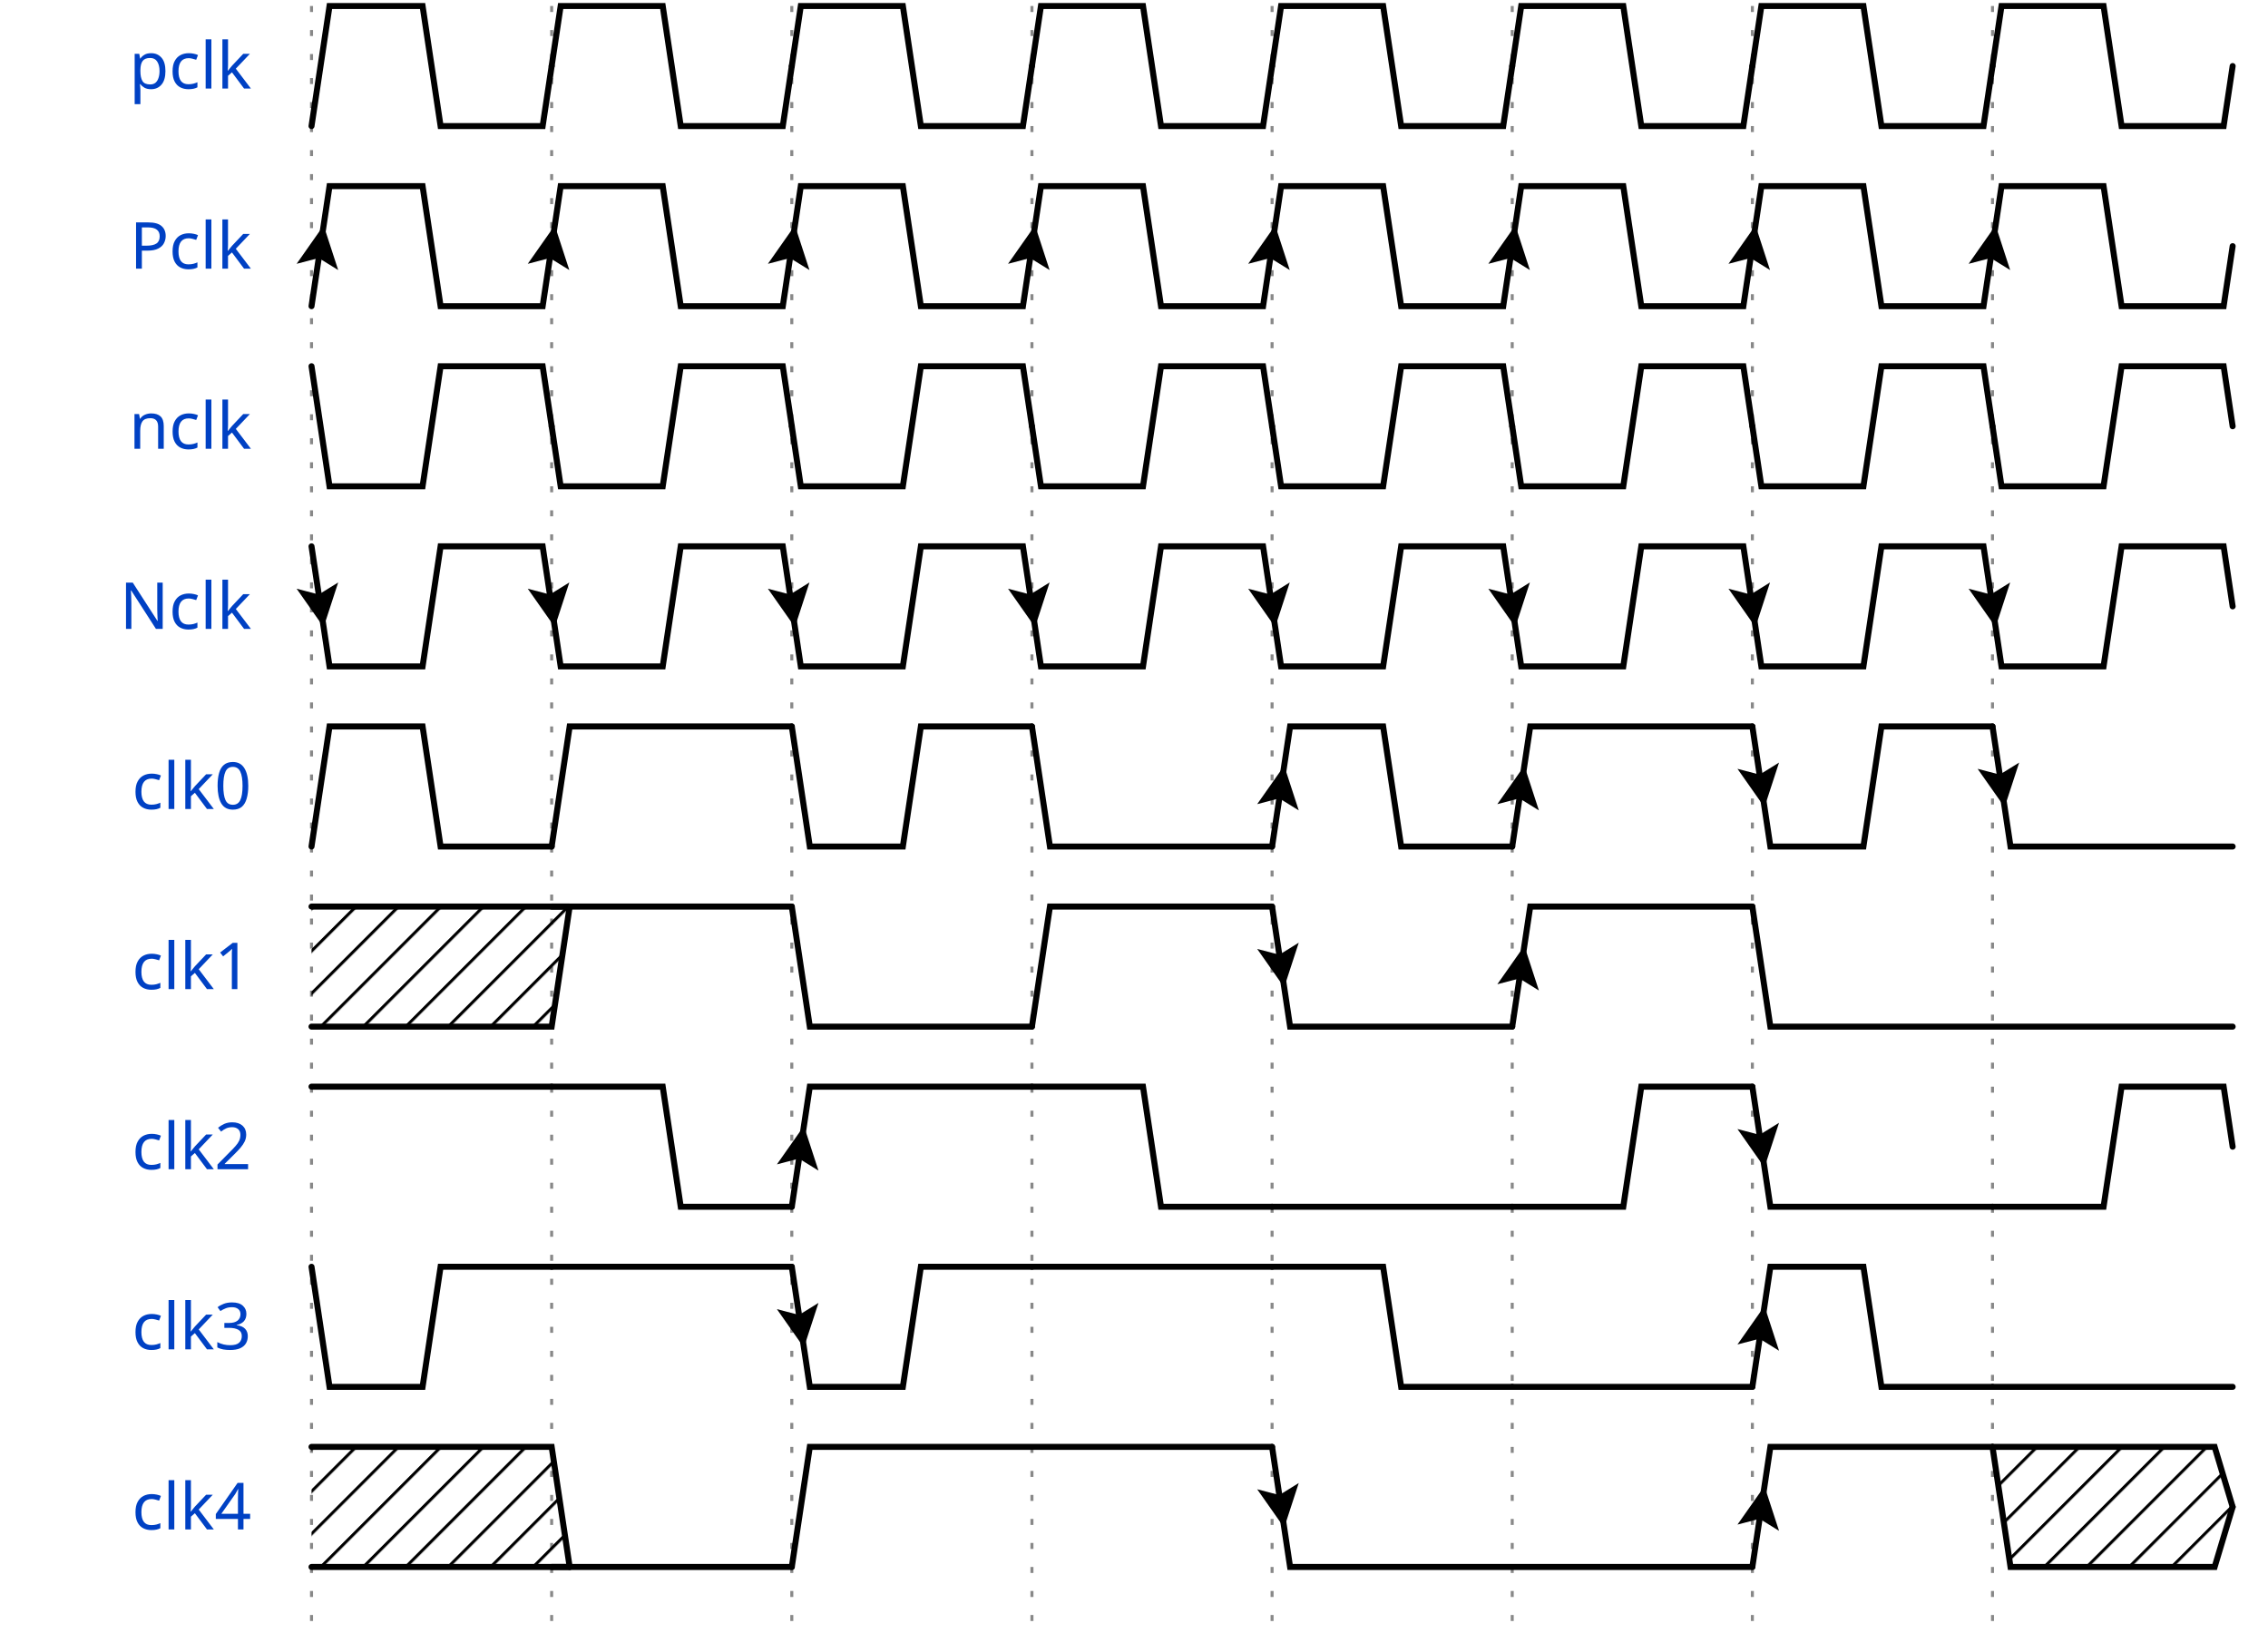
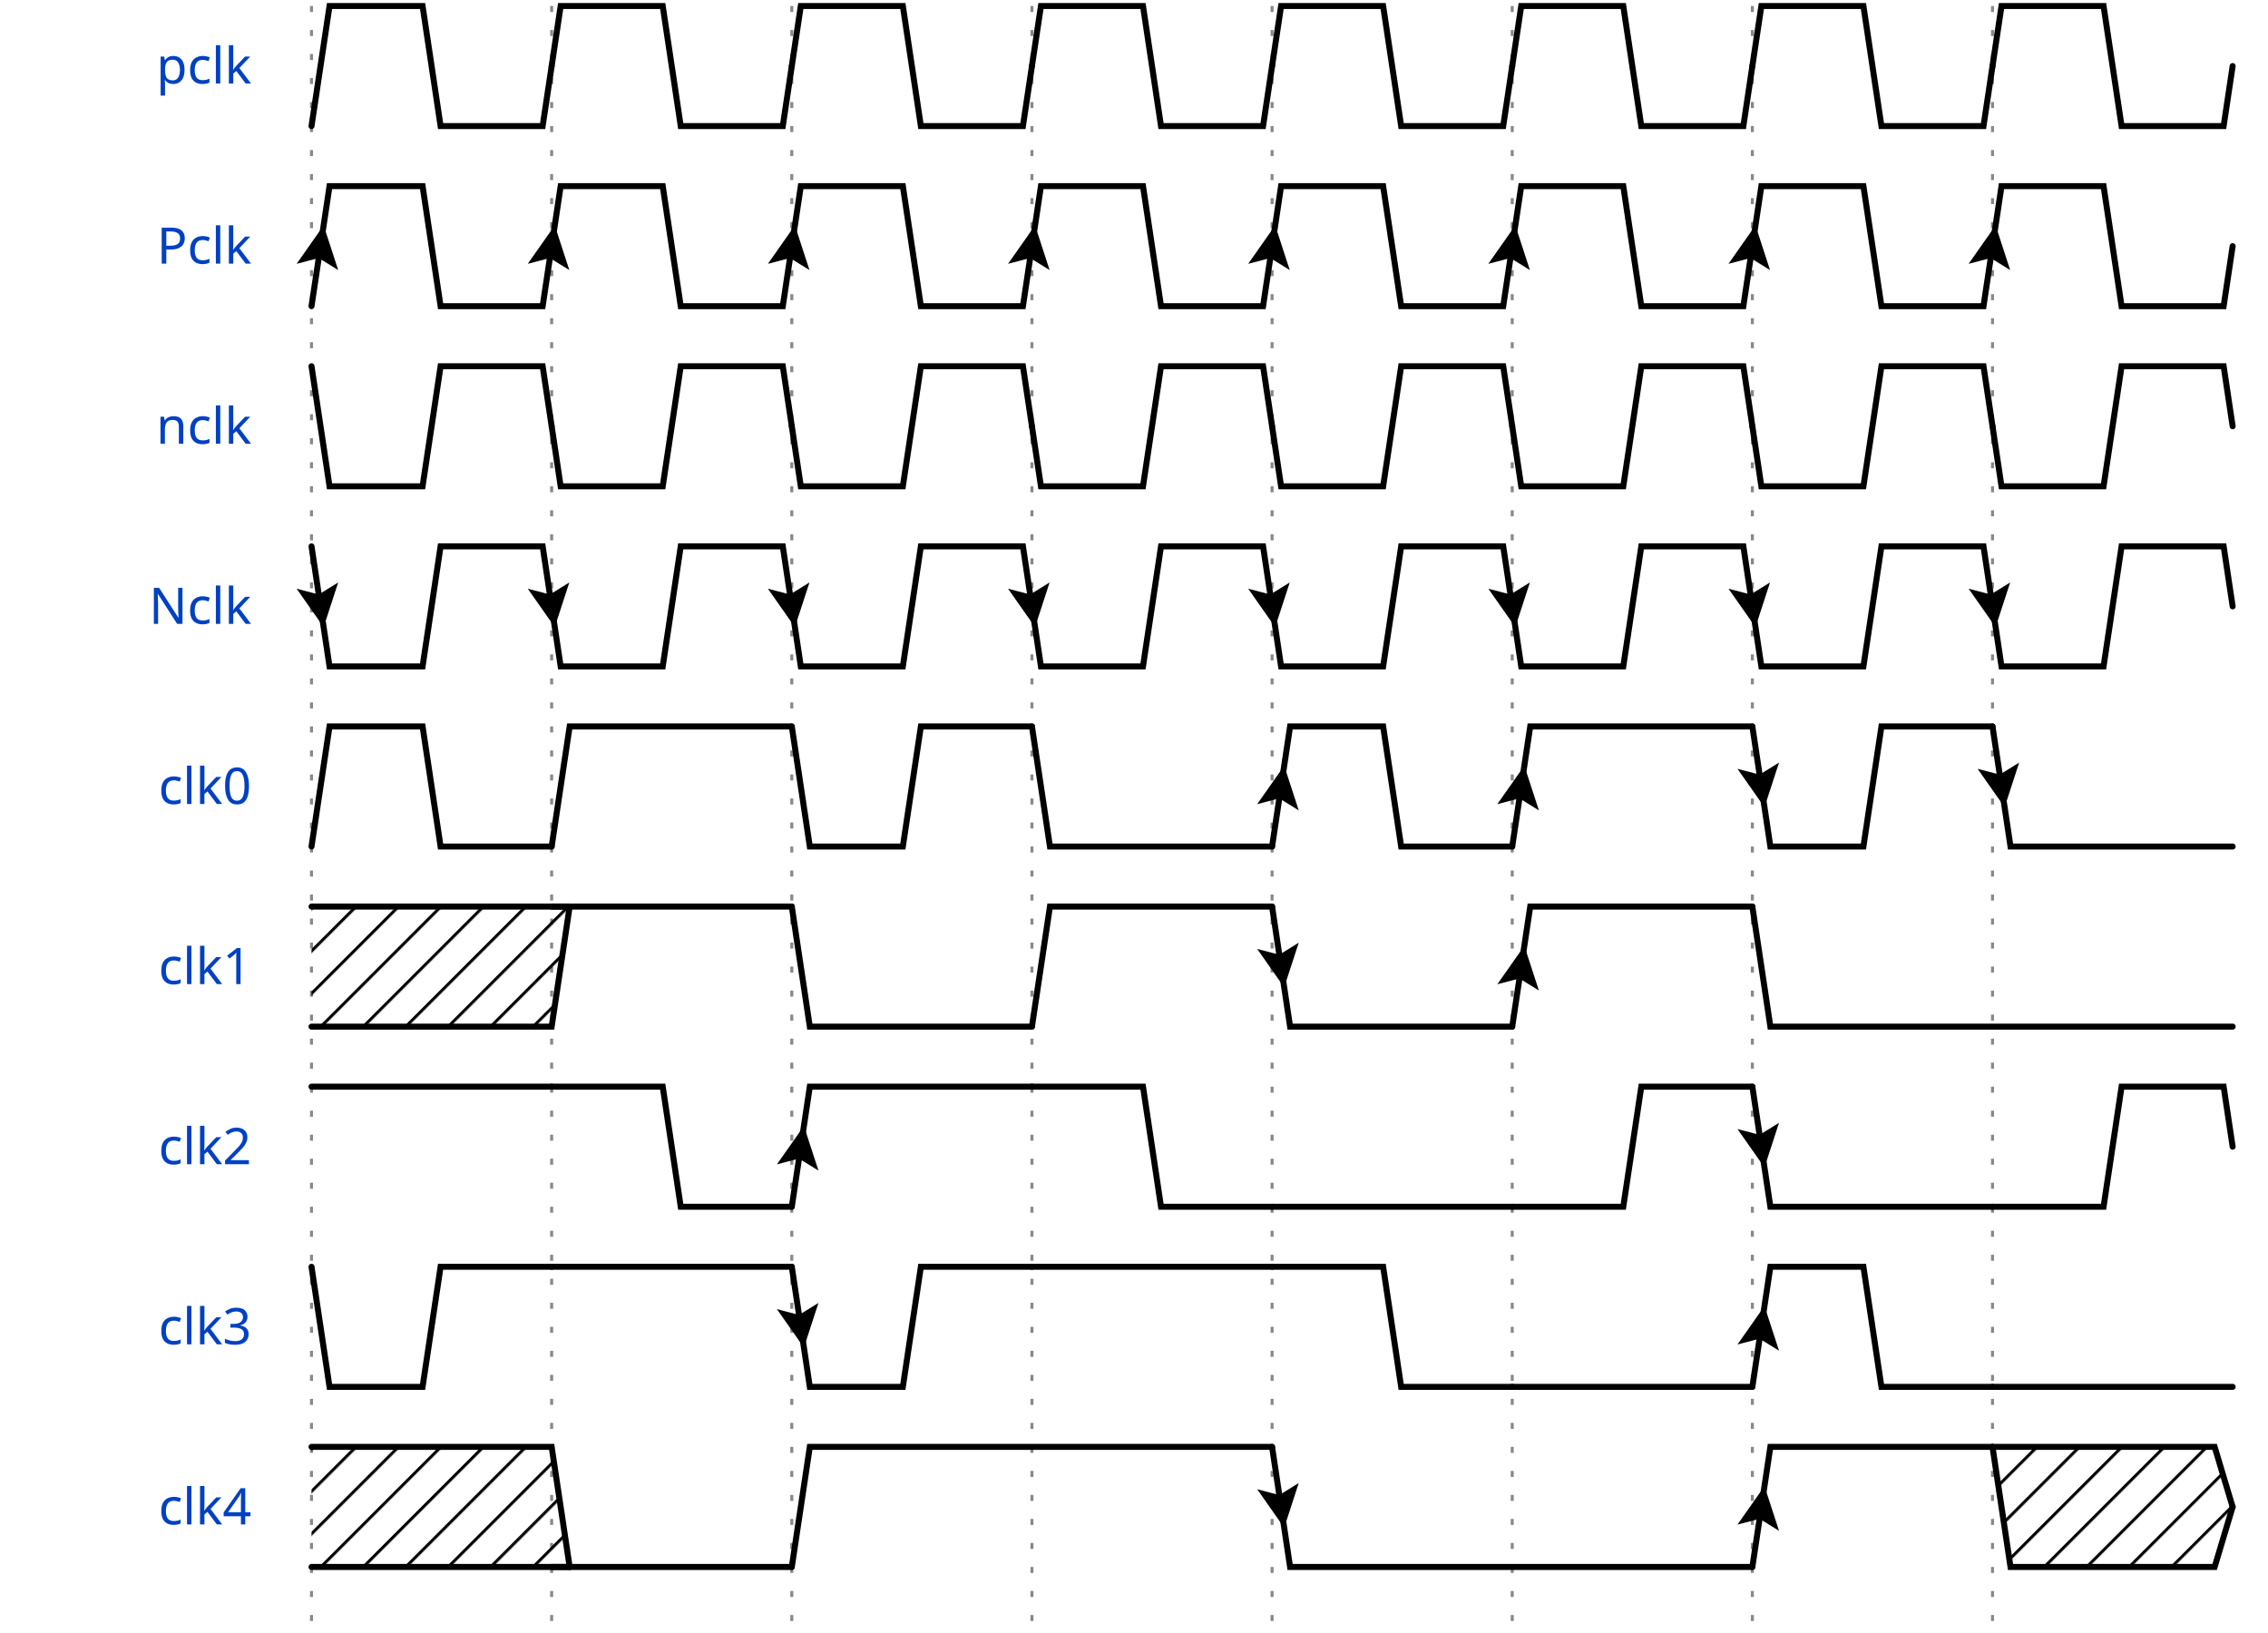
<svg xmlns="http://www.w3.org/2000/svg" width="375" height="270.0" viewBox="-1 -1 376 272.0">
  <style>
- .title {fill: rgba(0, 65, 196, 255);font-weight: 500;font-size: 0.900em;font-family: fira mono;text-align: right;text-anchor: end;dominant-baseline: middle;alignment-baseline: central;}
+ .title {fill: rgba(0, 65, 196, 255);font-weight: 500;font-size: 0.700em;font-family: fira mono;text-align: right;text-anchor: end;dominant-baseline: middle;alignment-baseline: central;}
.text {fill: rgba(0, 0, 0, 255);font-size: 0.900em;font-style: normal;font-variant: normal;font-weight: 500;font-stretch: normal;text-align: center;font-family: fira mono;}
.attr {fill: rgba(0, 0, 0, 255);font-size: 9.000px;font-style: normal;font-variant: normal;font-weight: 200;font-stretch: normal;text-align: center;font-family: fira mono;text-anchor: middle;dominant-baseline: middle;alignment-baseline: central;}
.path {fill: none;stroke: rgba(0, 0, 0, 255);stroke-width: 1;stroke-linecap: round;stroke-linejoin: miter;stroke-miterlimit: 4;stroke-dasharray: none;}
.stripe {fill: none;stroke: rgba(0, 0, 0, 255);stroke-width: 0.5;stroke-linecap: round;stroke-linejoin: miter;stroke-miterlimit: 4;stroke-dasharray: none;}
.data {fill: rgba(0, 0, 0, 255);font-size: 0.500em;font-style: normal;font-variant: normal;font-weight: 500;font-stretch: normal;text-align: center;font-family: fira mono;text-anchor: middle;dominant-baseline: middle;alignment-baseline: central;}
.arrow {fill: rgba(0, 0, 0, 255);stroke: none;}
.hide {fill: rgba(255, 255, 255, 255);stroke: rgba(255, 255, 255, 255);stroke-width: 2;}
.hash {fill: url(#diagonalHatch);}
.s2-polygon {fill: rgba(0, 0, 0, 0);stroke: none;}
.s3-polygon {fill: rgba(255, 255, 176, 255);stroke: none;}
.s4-polygon {fill: rgba(255, 224, 185, 255);stroke: none;}
.s5-polygon {fill: rgba(185, 224, 255, 255);stroke: none;}
.tick {stroke: rgba(136, 136, 136, 255);stroke-width: 0.5;stroke-dasharray: 1, 3;}
.edge {fill: none;stroke: rgba(0, 0, 255, 255);stroke-width: 1;}
.edge-arrow {fill: rgba(0, 0, 255, 255);stroke: none;overflow: visible;}
.edge-text {font-family: fira mono;font-size: 0.625em;fill: rgba(0, 0, 0, 255);filter: #solid;transform: translate(0, 2.5px);text-anchor: middle;}
.edge-background {fill: rgba(255, 255, 255, 255);stroke: rgba(255, 255, 255, 255);stroke-width: 2;}
.border {stroke-width: 1.25;stroke: rgba(0, 0, 0, 255);}
.h1 {fill: rgba(0, 0, 0, 255);font-size: 18.310px;font-weight: bold;font-family: fira mono;text-align: left;dominant-baseline: middle;}
.h2 {fill: rgba(0, 0, 0, 255);font-size: 14.650px;font-weight: bold;font-family: fira mono;text-align: left;dominant-baseline: middle;}
.h3 {fill: rgba(0, 0, 0, 255);font-size: 11.720px;font-weight: bold;font-family: fira mono;text-align: left;dominant-baseline: middle;}
.h4 {fill: rgba(0, 0, 0, 255);font-size: 9.380px;font-weight: bold;font-family: fira mono;text-align: left;dominant-baseline: middle;}
.h5 {fill: rgba(0, 0, 0, 255);font-size: 7.500px;font-weight: bold;font-family: fira mono;text-align: left;dominant-baseline: middle;}
.h6 {fill: rgba(0, 0, 0, 255);font-size: 6.000px;font-weight: bold;font-family: fira mono;text-align: left;dominant-baseline: middle;}</style>
  <defs>
    <pattern id="diagonalHatch" width="5" height="5" patternTransform="rotate(45 0 0)" patternUnits="userSpaceOnUse">
      <line x1="0" y1="0" x2="0" y2="5" style="stroke:black; stroke-width:1" />
    </pattern>
    <marker id="arrow" viewBox="0 0 10 10" refX="10" refY="5" markerWidth="7" markerHeight="7" markerUnits="userSpaceOnUse" orient="auto-start-reverse" style="fill:#00F;">
      <path d="M 0 0 L 10 5 L 0 10 z" />
    </marker>
    <filter x="0" y="0" width="1" height="1" id="solid">
      <feFlood flood-color="white" />
      <feComposite in="SourceGraphic" />
    </filter>
  </defs>
  <g id="a">
    <g id="ticks_4" transform="translate(50, 0)">
      <path d="M0,0 L0,270.0" class="tick" style="fill: none;" />
      <path d="M40,0 L40,270.0" class="tick" style="fill: none;" />
      <path d="M80,0 L80,270.0" class="tick" style="fill: none;" />
      <path d="M120,0 L120,270.0" class="tick" style="fill: none;" />
      <path d="M160,0 L160,270.0" class="tick" style="fill: none;" />
      <path d="M200,0 L200,270.0" class="tick" style="fill: none;" />
      <path d="M240,0 L240,270.0" class="tick" style="fill: none;" />
      <path d="M280,0 L280,270.0" class="tick" style="fill: none;" />
    </g>
    <g id="pclk" transform="translate(50, 0)">
-       <text x="-10" y="10.0" class="title" style="stroke: none;">pclk</text>
+       <text x="-10" y="10" class="title" style="stroke: none;">pclk</text>
      <g data-symbol="BRICKS.pclk" transform="translate(0, 0)" class="s2">
        <path d="M0,20 L3.0,0 L18.5,0 L21.5,20 L38.5,20 L40,10.0" class="path" style="fill: none;" />
      </g>
      <g data-symbol="BRICKS.pclk" transform="translate(40, 0)" class="s2">
        <path d="M0,10.0 L1.5,0 L18.5,0 L21.5,20 L38.5,20 L40,10.0" class="path" style="fill: none;" />
      </g>
      <g data-symbol="BRICKS.pclk" transform="translate(80, 0)" class="s2">
        <path d="M0,10.0 L1.5,0 L18.5,0 L21.5,20 L38.5,20 L40,10.0" class="path" style="fill: none;" />
      </g>
      <g data-symbol="BRICKS.pclk" transform="translate(120, 0)" class="s2">
        <path d="M0,10.0 L1.5,0 L18.5,0 L21.5,20 L38.5,20 L40,10.0" class="path" style="fill: none;" />
      </g>
      <g data-symbol="BRICKS.pclk" transform="translate(160, 0)" class="s2">
        <path d="M0,10.0 L1.5,0 L18.5,0 L21.5,20 L38.5,20 L40,10.0" class="path" style="fill: none;" />
      </g>
      <g data-symbol="BRICKS.pclk" transform="translate(200, 0)" class="s2">
        <path d="M0,10.0 L1.5,0 L18.5,0 L21.5,20 L38.5,20 L40,10.0" class="path" style="fill: none;" />
      </g>
      <g data-symbol="BRICKS.pclk" transform="translate(240, 0)" class="s2">
        <path d="M0,10.0 L1.5,0 L18.5,0 L21.5,20 L38.5,20 L40,10.0" class="path" style="fill: none;" />
      </g>
      <g data-symbol="BRICKS.pclk" transform="translate(280, 0)" class="s2">
        <path d="M0,10.0 L1.5,0 L18.5,0 L21.5,20 L38.5,20 L40,10.0" class="path" style="fill: none;" />
      </g>
    </g>
    <g id="Pclk" transform="translate(50, 30.0)">
-       <text x="-10" y="10.0" class="title" style="stroke: none;">Pclk</text>
+       <text x="-10" y="10" class="title" style="stroke: none;">Pclk</text>
      <g data-symbol="BRICKS.Pclk" transform="translate(0, 0)" class="s2">
        <path d="M0,20 L3.0,0 L18.5,0 L21.5,20 L38.5,20 L40,10.0" class="path" style="fill: none;" />
        <path d="M-3.5 -3.5 L0 3.5 L3.5 -3.5 L0 -2 L-3.5 -3.5" transform="translate(1.5, 10.0) rotate(-171.4692, 0, 0)" class="arrow" style="" />
      </g>
      <g data-symbol="BRICKS.Pclk" transform="translate(40, 0)" class="s2">
        <path d="M0,10.0 L1.5,0 L18.5,0 L21.5,20 L38.5,20 L40,10.0" class="path" style="fill: none;" />
        <path d="M-3.5 -3.5 L0 3.5 L3.5 -3.5 L0 -2 L-3.5 -3.5" transform="translate(0.0, 10.0) rotate(-171.4692, 0, 0)" class="arrow" style="" />
      </g>
      <g data-symbol="BRICKS.Pclk" transform="translate(80, 0)" class="s2">
        <path d="M0,10.0 L1.5,0 L18.5,0 L21.5,20 L38.5,20 L40,10.0" class="path" style="fill: none;" />
        <path d="M-3.5 -3.5 L0 3.5 L3.5 -3.5 L0 -2 L-3.5 -3.5" transform="translate(0.0, 10.0) rotate(-171.4692, 0, 0)" class="arrow" style="" />
      </g>
      <g data-symbol="BRICKS.Pclk" transform="translate(120, 0)" class="s2">
        <path d="M0,10.0 L1.5,0 L18.5,0 L21.5,20 L38.5,20 L40,10.0" class="path" style="fill: none;" />
        <path d="M-3.5 -3.5 L0 3.5 L3.5 -3.5 L0 -2 L-3.5 -3.5" transform="translate(0.0, 10.0) rotate(-171.4692, 0, 0)" class="arrow" style="" />
      </g>
      <g data-symbol="BRICKS.Pclk" transform="translate(160, 0)" class="s2">
        <path d="M0,10.0 L1.5,0 L18.5,0 L21.5,20 L38.5,20 L40,10.0" class="path" style="fill: none;" />
        <path d="M-3.5 -3.5 L0 3.5 L3.5 -3.5 L0 -2 L-3.5 -3.5" transform="translate(0.0, 10.0) rotate(-171.4692, 0, 0)" class="arrow" style="" />
      </g>
      <g data-symbol="BRICKS.Pclk" transform="translate(200, 0)" class="s2">
        <path d="M0,10.0 L1.5,0 L18.5,0 L21.5,20 L38.5,20 L40,10.0" class="path" style="fill: none;" />
        <path d="M-3.5 -3.5 L0 3.5 L3.5 -3.5 L0 -2 L-3.5 -3.5" transform="translate(0.0, 10.0) rotate(-171.4692, 0, 0)" class="arrow" style="" />
      </g>
      <g data-symbol="BRICKS.Pclk" transform="translate(240, 0)" class="s2">
        <path d="M0,10.0 L1.5,0 L18.5,0 L21.5,20 L38.5,20 L40,10.0" class="path" style="fill: none;" />
        <path d="M-3.5 -3.5 L0 3.5 L3.5 -3.5 L0 -2 L-3.5 -3.5" transform="translate(0.0, 10.0) rotate(-171.4692, 0, 0)" class="arrow" style="" />
      </g>
      <g data-symbol="BRICKS.Pclk" transform="translate(280, 0)" class="s2">
        <path d="M0,10.0 L1.5,0 L18.5,0 L21.5,20 L38.5,20 L40,10.0" class="path" style="fill: none;" />
        <path d="M-3.5 -3.5 L0 3.5 L3.5 -3.5 L0 -2 L-3.5 -3.5" transform="translate(0.0, 10.0) rotate(-171.4692, 0, 0)" class="arrow" style="" />
      </g>
    </g>
    <g id="nclk" transform="translate(50, 60.0)">
-       <text x="-10" y="10.0" class="title" style="stroke: none;">nclk</text>
+       <text x="-10" y="10" class="title" style="stroke: none;">nclk</text>
      <g data-symbol="BRICKS.nclk" transform="translate(0, 0)" class="s2">
        <path d="M0,0 L3.0,20 L18.5,20 L21.5,0 L38.5,0 L40,10.0" class="path" style="fill: none;" />
      </g>
      <g data-symbol="BRICKS.nclk" transform="translate(40, 0)" class="s2">
        <path d="M0,10.0 L1.5,20 L18.5,20 L21.5,0 L38.5,0 L40,10.0" class="path" style="fill: none;" />
      </g>
      <g data-symbol="BRICKS.nclk" transform="translate(80, 0)" class="s2">
        <path d="M0,10.0 L1.5,20 L18.5,20 L21.5,0 L38.5,0 L40,10.0" class="path" style="fill: none;" />
      </g>
      <g data-symbol="BRICKS.nclk" transform="translate(120, 0)" class="s2">
        <path d="M0,10.0 L1.5,20 L18.5,20 L21.5,0 L38.5,0 L40,10.0" class="path" style="fill: none;" />
      </g>
      <g data-symbol="BRICKS.nclk" transform="translate(160, 0)" class="s2">
        <path d="M0,10.0 L1.5,20 L18.5,20 L21.5,0 L38.5,0 L40,10.0" class="path" style="fill: none;" />
      </g>
      <g data-symbol="BRICKS.nclk" transform="translate(200, 0)" class="s2">
        <path d="M0,10.0 L1.5,20 L18.5,20 L21.5,0 L38.5,0 L40,10.0" class="path" style="fill: none;" />
      </g>
      <g data-symbol="BRICKS.nclk" transform="translate(240, 0)" class="s2">
        <path d="M0,10.0 L1.5,20 L18.5,20 L21.5,0 L38.5,0 L40,10.0" class="path" style="fill: none;" />
      </g>
      <g data-symbol="BRICKS.nclk" transform="translate(280, 0)" class="s2">
        <path d="M0,10.0 L1.5,20 L18.5,20 L21.5,0 L38.5,0 L40,10.0" class="path" style="fill: none;" />
      </g>
    </g>
    <g id="Nclk" transform="translate(50, 90.0)">
-       <text x="-10" y="10.0" class="title" style="stroke: none;">Nclk</text>
+       <text x="-10" y="10" class="title" style="stroke: none;">Nclk</text>
      <g data-symbol="BRICKS.Nclk" transform="translate(0, 0)" class="s2">
        <path d="M0,0 L3.0,20 L18.5,20 L21.5,0 L38.5,0 L40,10.0" class="path" style="fill: none;" />
        <path d="M-3.5 -3.5 L0 3.5 L3.5 -3.5 L0 -2 L-3.5 -3.5" transform="translate(1.5, 10.0) rotate(-8.530766, 0, 0)" class="arrow" style="" />
      </g>
      <g data-symbol="BRICKS.Nclk" transform="translate(40, 0)" class="s2">
        <path d="M0,10.0 L1.5,20 L18.5,20 L21.5,0 L38.5,0 L40,10.0" class="path" style="fill: none;" />
        <path d="M-3.5 -3.5 L0 3.5 L3.5 -3.5 L0 -2 L-3.5 -3.5" transform="translate(0.0, 10.0) rotate(-8.530766, 0, 0)" class="arrow" style="" />
      </g>
      <g data-symbol="BRICKS.Nclk" transform="translate(80, 0)" class="s2">
        <path d="M0,10.0 L1.5,20 L18.5,20 L21.5,0 L38.5,0 L40,10.0" class="path" style="fill: none;" />
        <path d="M-3.5 -3.5 L0 3.5 L3.5 -3.5 L0 -2 L-3.5 -3.5" transform="translate(0.0, 10.0) rotate(-8.530766, 0, 0)" class="arrow" style="" />
      </g>
      <g data-symbol="BRICKS.Nclk" transform="translate(120, 0)" class="s2">
        <path d="M0,10.0 L1.5,20 L18.5,20 L21.5,0 L38.5,0 L40,10.0" class="path" style="fill: none;" />
        <path d="M-3.5 -3.5 L0 3.5 L3.5 -3.5 L0 -2 L-3.5 -3.5" transform="translate(0.0, 10.0) rotate(-8.530766, 0, 0)" class="arrow" style="" />
      </g>
      <g data-symbol="BRICKS.Nclk" transform="translate(160, 0)" class="s2">
        <path d="M0,10.0 L1.5,20 L18.5,20 L21.5,0 L38.5,0 L40,10.0" class="path" style="fill: none;" />
        <path d="M-3.5 -3.5 L0 3.5 L3.5 -3.5 L0 -2 L-3.5 -3.5" transform="translate(0.0, 10.0) rotate(-8.530766, 0, 0)" class="arrow" style="" />
      </g>
      <g data-symbol="BRICKS.Nclk" transform="translate(200, 0)" class="s2">
        <path d="M0,10.0 L1.5,20 L18.5,20 L21.5,0 L38.5,0 L40,10.0" class="path" style="fill: none;" />
        <path d="M-3.5 -3.5 L0 3.5 L3.5 -3.5 L0 -2 L-3.5 -3.5" transform="translate(0.0, 10.0) rotate(-8.530766, 0, 0)" class="arrow" style="" />
      </g>
      <g data-symbol="BRICKS.Nclk" transform="translate(240, 0)" class="s2">
        <path d="M0,10.0 L1.5,20 L18.5,20 L21.5,0 L38.5,0 L40,10.0" class="path" style="fill: none;" />
        <path d="M-3.5 -3.5 L0 3.5 L3.5 -3.5 L0 -2 L-3.5 -3.5" transform="translate(0.0, 10.0) rotate(-8.530766, 0, 0)" class="arrow" style="" />
      </g>
      <g data-symbol="BRICKS.Nclk" transform="translate(280, 0)" class="s2">
        <path d="M0,10.0 L1.5,20 L18.5,20 L21.5,0 L38.5,0 L40,10.0" class="path" style="fill: none;" />
        <path d="M-3.5 -3.5 L0 3.5 L3.5 -3.5 L0 -2 L-3.5 -3.5" transform="translate(0.0, 10.0) rotate(-8.530766, 0, 0)" class="arrow" style="" />
      </g>
    </g>
    <g id="clk0" transform="translate(50, 120.0)">
-       <text x="-10" y="10.0" class="title" style="stroke: none;">clk0</text>
+       <text x="-10" y="10" class="title" style="stroke: none;">clk0</text>
      <g data-symbol="BRICKS.pclk" transform="translate(0, 0)" class="s2">
        <path d="M0,20 L3.0,0 L18.5,0 L21.5,20 L38.5,20 L38.5,20 L40,20" class="path" style="fill: none;" />
      </g>
      <g data-symbol="BRICKS.high" transform="translate(40, 0)" class="s2">
        <path d="M0,20 L3.0,0 L40,0" class="path" style="fill: none;" />
      </g>
      <g data-symbol="BRICKS.nclk" transform="translate(80, 0)" class="s2">
        <path d="M0,0 L3.0,20 L18.5,20 L21.5,0 L38.5,0 L38.5,0 L40,0" class="path" style="fill: none;" />
      </g>
      <g data-symbol="BRICKS.low" transform="translate(120, 0)" class="s2">
        <path d="M0,0 L3.0,20 L40,20" class="path" style="fill: none;" />
      </g>
      <g data-symbol="BRICKS.Pclk" transform="translate(160, 0)" class="s2">
        <path d="M0,20 L3.0,0 L18.5,0 L21.5,20 L38.5,20 L38.5,20 L40,20" class="path" style="fill: none;" />
        <path d="M-3.5 -3.5 L0 3.5 L3.5 -3.5 L0 -2 L-3.5 -3.5" transform="translate(1.5, 10.0) rotate(-171.4692, 0, 0)" class="arrow" style="" />
      </g>
      <g data-symbol="BRICKS.High" transform="translate(200, 0)" class="s2">
        <path d="M0,20 L3.0,0 L40,0" class="path" style="fill: none;" />
        <path d="M-3.5 -3.5 L0 3.5 L3.5 -3.5 L0 -2 L-3.5 -3.5" transform="translate(1.5, 10.0) rotate(-171.4692, 0, 0)" class="arrow" style="" />
      </g>
      <g data-symbol="BRICKS.Nclk" transform="translate(240, 0)" class="s2">
        <path d="M0,0 L3.0,20 L18.5,20 L21.5,0 L38.5,0 L38.5,0 L40,0" class="path" style="fill: none;" />
        <path d="M-3.5 -3.5 L0 3.5 L3.5 -3.5 L0 -2 L-3.5 -3.5" transform="translate(1.5, 10.0) rotate(-8.530766, 0, 0)" class="arrow" style="" />
      </g>
      <g data-symbol="BRICKS.Low" transform="translate(280, 0)" class="s2">
        <path d="M0,0 L3.0,20 L40,20" class="path" style="fill: none;" />
        <path d="M-3.5 -3.5 L0 3.5 L3.5 -3.5 L0 -2 L-3.5 -3.5" transform="translate(1.5, 10.0) rotate(-8.530766, 0, 0)" class="arrow" style="" />
      </g>
    </g>
    <g id="clk1" transform="translate(50, 150.0)">
-       <text x="-10" y="10.0" class="title" style="stroke: none;">clk1</text>
+       <text x="-10" y="10" class="title" style="stroke: none;">clk1</text>
      <g data-symbol="BRICKS.x" transform="translate(0, 0)" class="s2">
        <polygon points="0,0 3,0 40,0 43,0 40,20 37,20 3,20 0,20 " class="hash" style="" />
        <path d="M0,0 L3,0 L37,0 L40,0 L43,0" class="path" style="fill: none;" />
        <path d="M0,20 L3,20 L37,20 L40,20 L43,0" class="path" style="fill: none;" />
      </g>
      <g data-symbol="BRICKS.high" transform="translate(40, 0)" class="s2">
        <path d="M0,0 L0.0,0 L40,0" class="path" style="fill: none;" />
      </g>
      <g data-symbol="BRICKS.low" transform="translate(80, 0)" class="s2">
        <path d="M0,0 L3.0,20 L40,20" class="path" style="fill: none;" />
      </g>
      <g data-symbol="BRICKS.high" transform="translate(120, 0)" class="s2">
        <path d="M0,20 L3.0,0 L40,0" class="path" style="fill: none;" />
      </g>
      <g data-symbol="BRICKS.Low" transform="translate(160, 0)" class="s2">
        <path d="M0,0 L3.0,20 L40,20" class="path" style="fill: none;" />
        <path d="M-3.5 -3.5 L0 3.5 L3.5 -3.5 L0 -2 L-3.5 -3.5" transform="translate(1.5, 10.0) rotate(-8.530766, 0, 0)" class="arrow" style="" />
      </g>
      <g data-symbol="BRICKS.High" transform="translate(200, 0)" class="s2">
        <path d="M0,20 L3.0,0 L40,0" class="path" style="fill: none;" />
        <path d="M-3.5 -3.5 L0 3.5 L3.5 -3.5 L0 -2 L-3.5 -3.5" transform="translate(1.5, 10.0) rotate(-171.4692, 0, 0)" class="arrow" style="" />
      </g>
      <g data-symbol="BRICKS.low" transform="translate(240, 0)" class="s2">
        <path d="M0,0 L3.0,20 L80,20" class="path" style="fill: none;" />
      </g>
    </g>
    <g id="clk2" transform="translate(50, 180.0)">
-       <text x="-10" y="10.0" class="title" style="stroke: none;">clk2</text>
+       <text x="-10" y="10" class="title" style="stroke: none;">clk2</text>
      <g data-symbol="BRICKS.high" transform="translate(0, 0)" class="s2">
        <path d="M0,0 L0.0,0 L40,0" class="path" style="fill: none;" />
      </g>
      <g data-symbol="BRICKS.pclk" transform="translate(40, 0)" class="s2">
        <path d="M0,0 L0.0,0 L18.5,0 L21.5,20 L38.5,20 L38.5,20 L40,20" class="path" style="fill: none;" />
      </g>
      <g data-symbol="BRICKS.High" transform="translate(80, 0)" class="s2">
        <path d="M0,20 L3.0,0 L40,0" class="path" style="fill: none;" />
        <path d="M-3.5 -3.5 L0 3.5 L3.5 -3.5 L0 -2 L-3.5 -3.5" transform="translate(1.5, 10.0) rotate(-171.4692, 0, 0)" class="arrow" style="" />
      </g>
      <g data-symbol="BRICKS.pclk" transform="translate(120, 0)" class="s2">
        <path d="M0,0 L0.0,0 L18.5,0 L21.5,20 L38.5,20 L38.5,20 L40,20" class="path" style="fill: none;" />
      </g>
      <g data-symbol="BRICKS.low" transform="translate(160, 0)" class="s2">
        <path d="M0,20 L0.0,20 L40,20" class="path" style="fill: none;" />
      </g>
      <g data-symbol="BRICKS.nclk" transform="translate(200, 0)" class="s2">
        <path d="M0,20 L0.0,20 L18.5,20 L21.5,0 L38.5,0 L38.5,0 L40,0" class="path" style="fill: none;" />
      </g>
      <g data-symbol="BRICKS.Low" transform="translate(240, 0)" class="s2">
        <path d="M0,0 L3.0,20 L40,20" class="path" style="fill: none;" />
        <path d="M-3.5 -3.5 L0 3.5 L3.5 -3.5 L0 -2 L-3.5 -3.5" transform="translate(1.5, 10.0) rotate(-8.530766, 0, 0)" class="arrow" style="" />
      </g>
      <g data-symbol="BRICKS.nclk" transform="translate(280, 0)" class="s2">
        <path d="M0,20 L0.0,20 L18.5,20 L21.5,0 L38.5,0 L40,10.0" class="path" style="fill: none;" />
      </g>
    </g>
    <g id="clk3" transform="translate(50, 210.0)">
-       <text x="-10" y="10.0" class="title" style="stroke: none;">clk3</text>
+       <text x="-10" y="10" class="title" style="stroke: none;">clk3</text>
      <g data-symbol="BRICKS.nclk" transform="translate(0, 0)" class="s2">
        <path d="M0,0 L3.0,20 L18.5,20 L21.5,0 L38.5,0 L38.5,0 L40,0" class="path" style="fill: none;" />
      </g>
      <g data-symbol="BRICKS.high" transform="translate(40, 0)" class="s2">
        <path d="M0,0 L0.0,0 L40,0" class="path" style="fill: none;" />
      </g>
      <g data-symbol="BRICKS.Nclk" transform="translate(80, 0)" class="s2">
        <path d="M0,0 L3.0,20 L18.5,20 L21.5,0 L38.5,0 L38.5,0 L40,0" class="path" style="fill: none;" />
        <path d="M-3.5 -3.5 L0 3.5 L3.5 -3.5 L0 -2 L-3.5 -3.5" transform="translate(1.5, 10.0) rotate(-8.530766, 0, 0)" class="arrow" style="" />
      </g>
      <g data-symbol="BRICKS.high" transform="translate(120, 0)" class="s2">
        <path d="M0,0 L0.0,0 L40,0" class="path" style="fill: none;" />
      </g>
      <g data-symbol="BRICKS.pclk" transform="translate(160, 0)" class="s2">
        <path d="M0,0 L0.0,0 L18.5,0 L21.5,20 L38.5,20 L38.5,20 L40,20" class="path" style="fill: none;" />
      </g>
      <g data-symbol="BRICKS.low" transform="translate(200, 0)" class="s2">
        <path d="M0,20 L0.0,20 L40,20" class="path" style="fill: none;" />
      </g>
      <g data-symbol="BRICKS.Pclk" transform="translate(240, 0)" class="s2">
        <path d="M0,20 L3.0,0 L18.5,0 L21.5,20 L38.5,20 L38.5,20 L40,20" class="path" style="fill: none;" />
        <path d="M-3.5 -3.5 L0 3.5 L3.5 -3.5 L0 -2 L-3.5 -3.5" transform="translate(1.5, 10.0) rotate(-171.4692, 0, 0)" class="arrow" style="" />
      </g>
      <g data-symbol="BRICKS.low" transform="translate(280, 0)" class="s2">
        <path d="M0,20 L0.0,20 L40,20" class="path" style="fill: none;" />
      </g>
    </g>
    <g id="clk4" transform="translate(50, 240.0)">
-       <text x="-10" y="10.0" class="title" style="stroke: none;">clk4</text>
+       <text x="-10" y="10" class="title" style="stroke: none;">clk4</text>
      <g data-symbol="BRICKS.x" transform="translate(0, 0)" class="s2">
        <polygon points="0,0 3,0 40,0 43,20 40,20 37,20 3,20 0,20 " class="hash" style="" />
        <path d="M0,0 L3,0 L37,0 L40,0 L43,20" class="path" style="fill: none;" />
        <path d="M0,20 L3,20 L37,20 L40,20 L43,20" class="path" style="fill: none;" />
      </g>
      <g data-symbol="BRICKS.low" transform="translate(40, 0)" class="s2">
        <path d="M0,20 L0.0,20 L40,20" class="path" style="fill: none;" />
      </g>
      <g data-symbol="BRICKS.high" transform="translate(80, 0)" class="s2">
        <path d="M0,20 L3.0,0 L80,0" class="path" style="fill: none;" />
      </g>
      <g data-symbol="BRICKS.Low" transform="translate(160, 0)" class="s2">
        <path d="M0,0 L3.0,20 L80,20" class="path" style="fill: none;" />
        <path d="M-3.5 -3.5 L0 3.5 L3.5 -3.5 L0 -2 L-3.5 -3.5" transform="translate(1.5, 10.0) rotate(-8.530766, 0, 0)" class="arrow" style="" />
      </g>
      <g data-symbol="BRICKS.High" transform="translate(240, 0)" class="s2">
        <path d="M0,20 L3.0,0 L40,0" class="path" style="fill: none;" />
        <path d="M-3.5 -3.5 L0 3.5 L3.5 -3.5 L0 -2 L-3.5 -3.5" transform="translate(1.5, 10.0) rotate(-171.4692, 0, 0)" class="arrow" style="" />
      </g>
      <g data-symbol="BRICKS.x" transform="translate(280, 0)" class="s2">
        <polygon points="0,0 3,0 37,0 40,10.0 37,20 3,20 0,0 " class="hash" style="" />
        <path d="M0,0 L3,0 L37,0 L40,10.0" class="path" style="fill: none;" />
        <path d="M0,0 L3,20 L37,20 L40,10.0" class="path" style="fill: none;" />
      </g>
    </g>
  </g>
  <g id="edge" transform="translate(50, 0)">
</g>
</svg>
